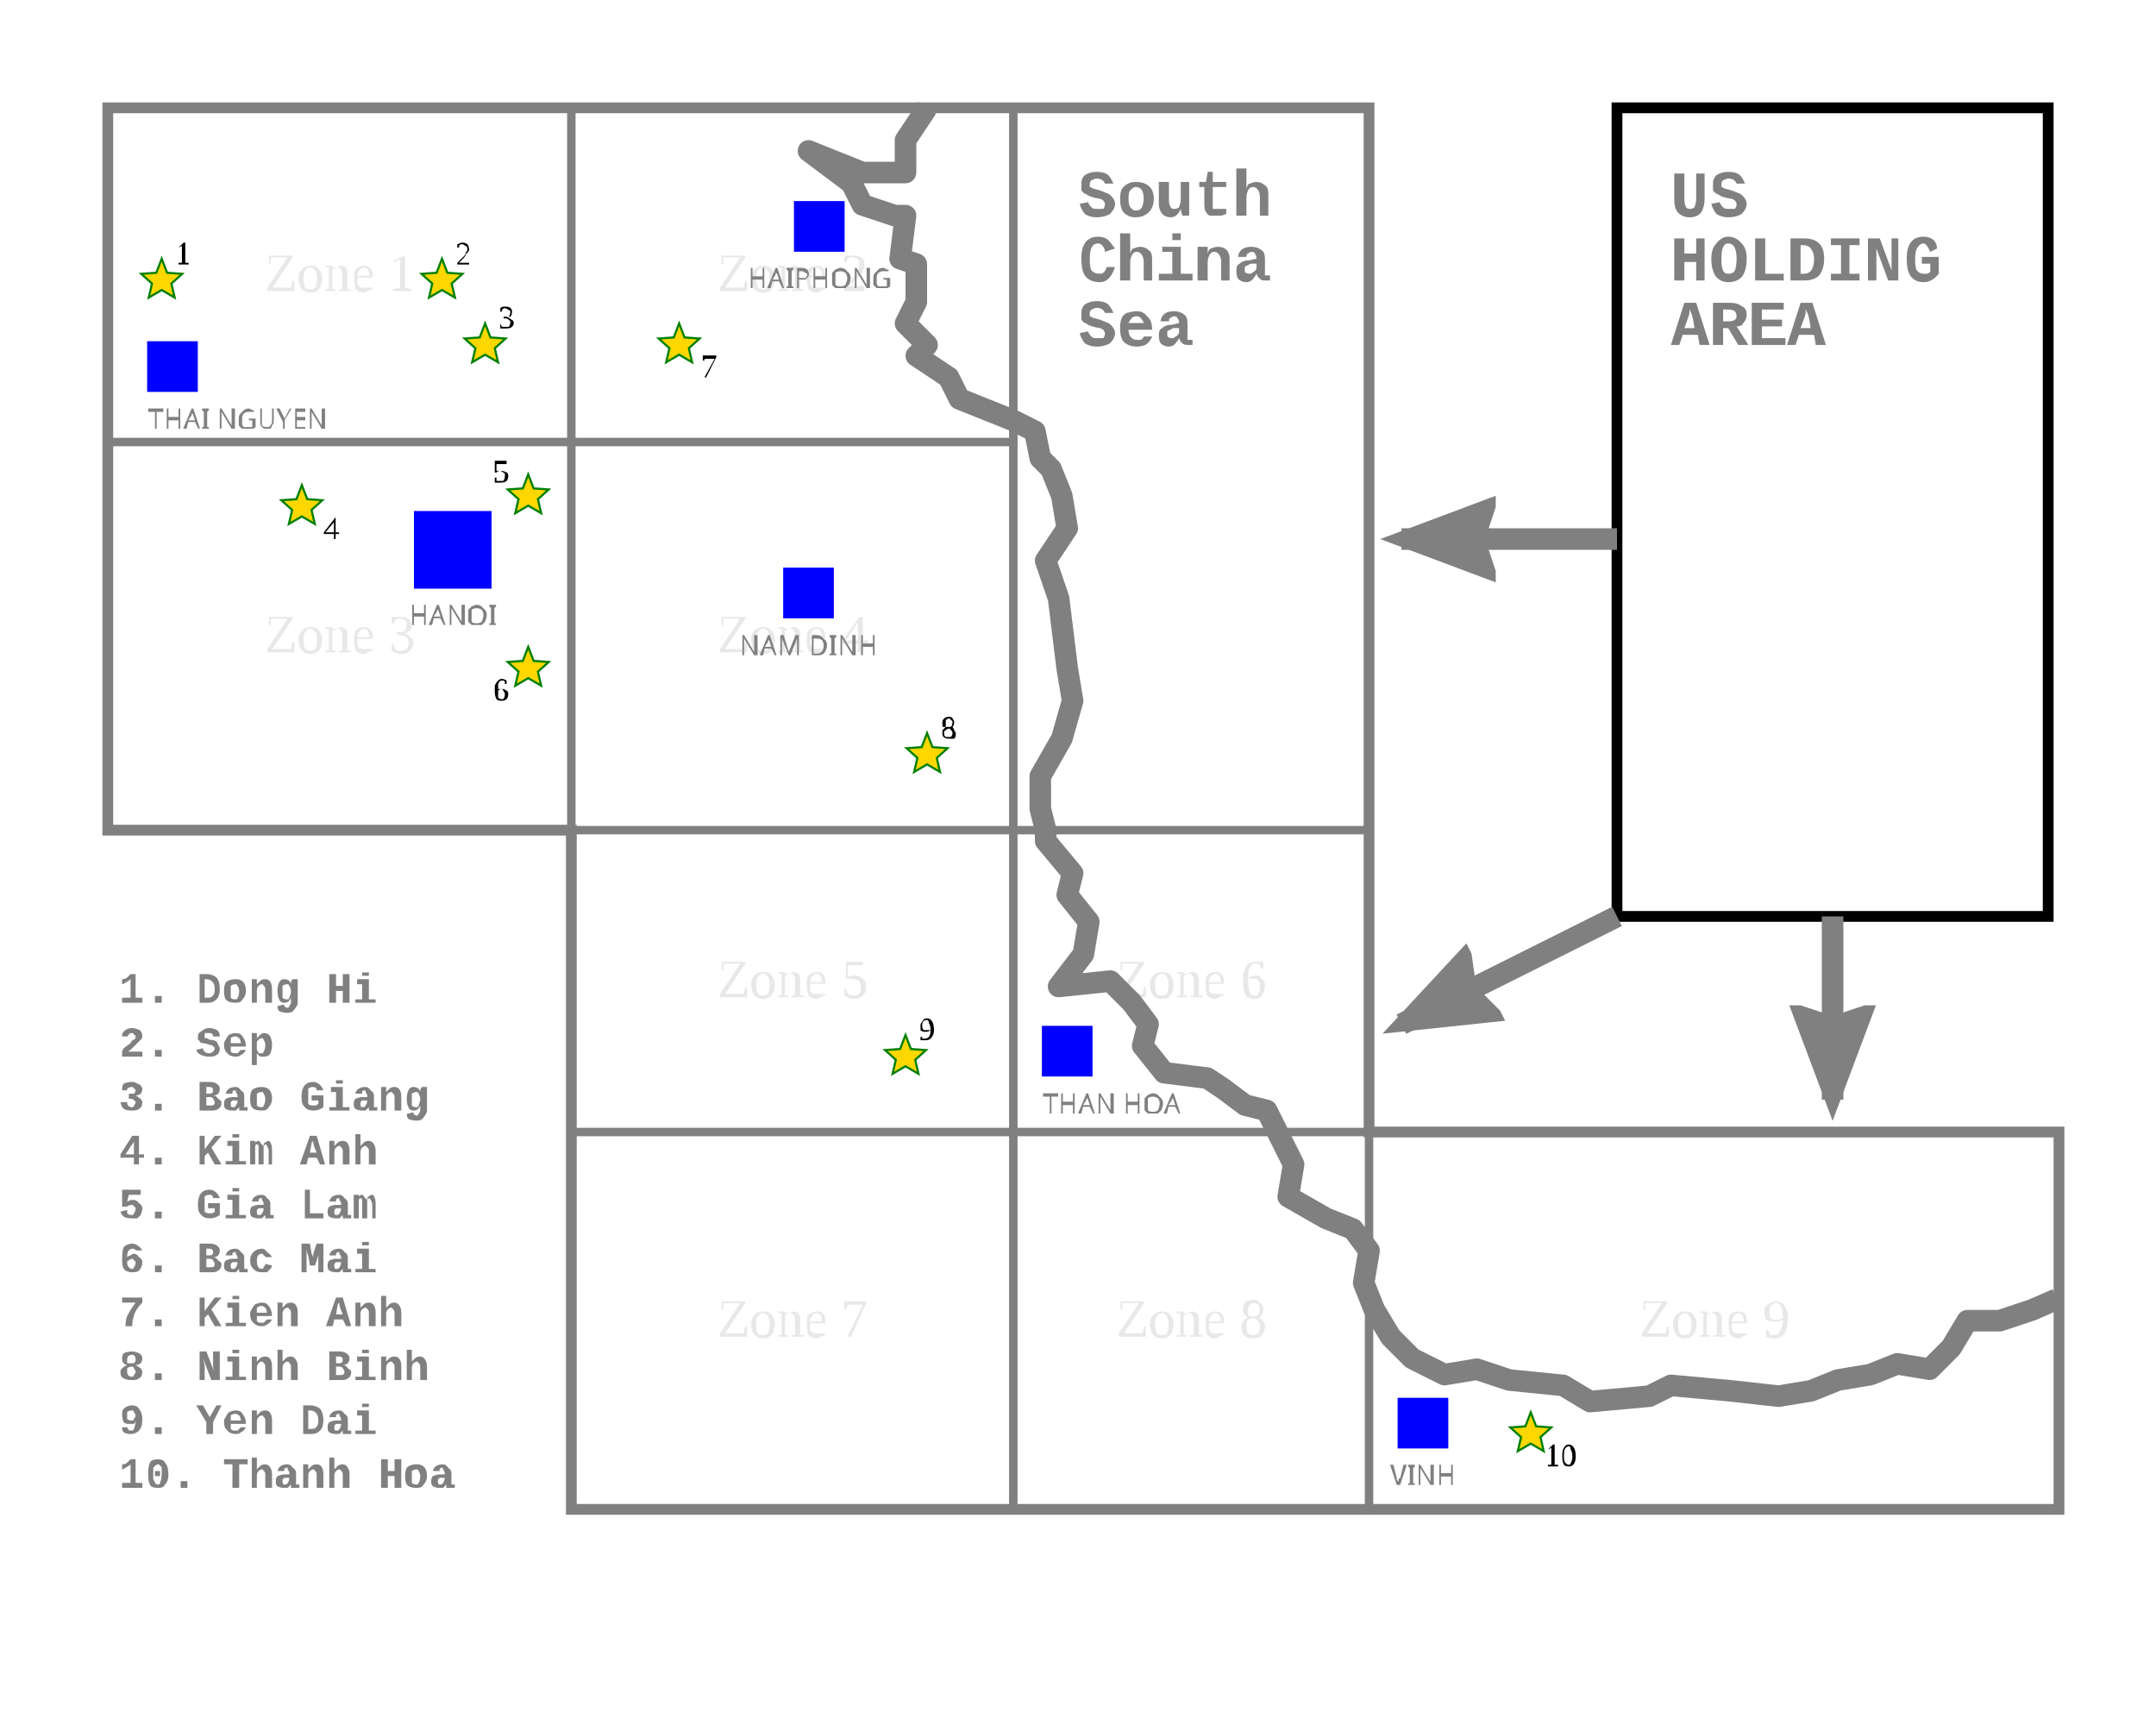
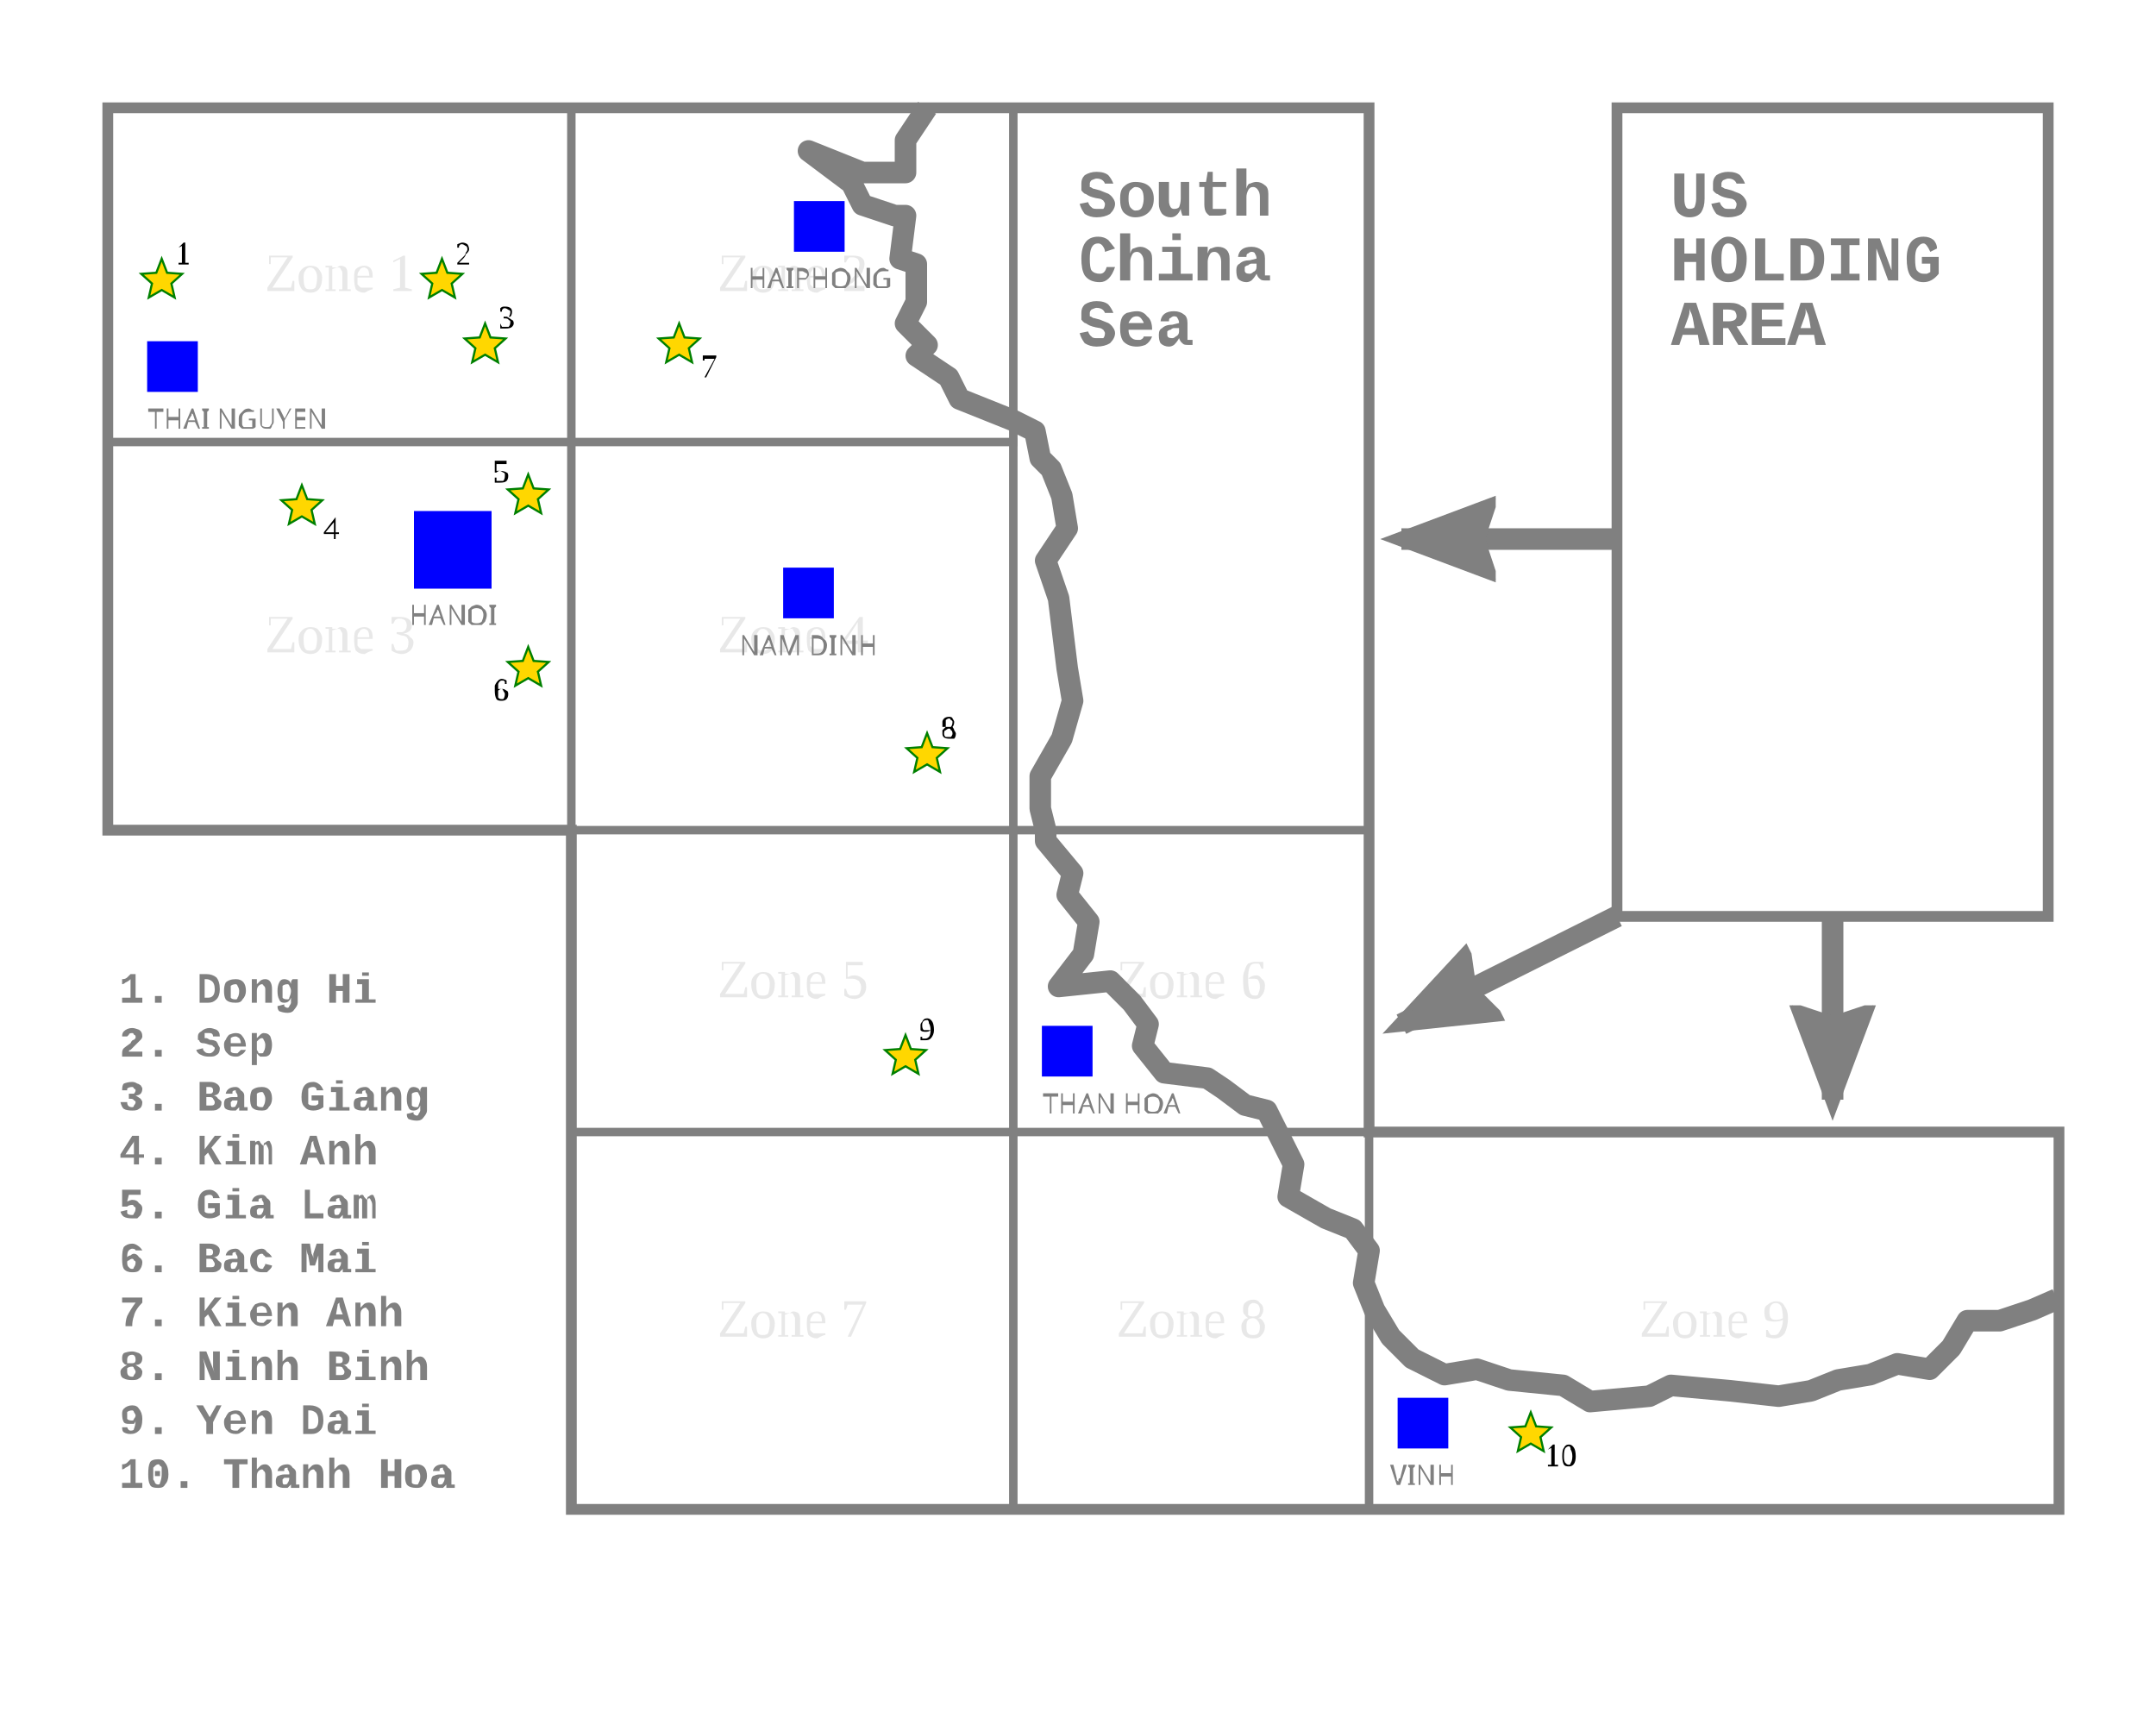
<svg xmlns="http://www.w3.org/2000/svg" width="20.0cm" height="16.0cm" viewBox="0 0 20.0 16.0">
  <rect width="100%" height="100%" fill="none" />
  <g transform="translate(1.0, 1.0)">
    <defs>
      <g transform="scale(0.25)">
        <marker id="arrowhead" viewBox="0 0 80 80" refX="35" refY="25" style="stroke-width: 2px; stroke: gray; fill: gray" markerWidth="2" markerHeight="3" markerUnits="userSpaceOnUse" orient="auto-start-reverse">
          <path d="M 5,25 L 0,40 L 40,25 L 0,10 Z" />
        </marker>
      </g>
    </defs>
    <path d="M 0,0 L 11.7,0 L 11.7,9.5 L 18.1,9.5 L 18.1,13.0 L 4.3,13.0 L 4.3,6.7 L 0,6.7 Z" fill="none" stroke="gray" stroke-width="0.1" />
    <rect x="0" y="0" width="4.3" height="3.1" fill="none" stroke="gray" stroke-width="0.002cm" />
    <text x="2.15" y="1.55" fill="#E8E8E8" font-size="0.5" text-anchor="middle" dy=".3em">Zone 1</text>
    <rect x="4.3" y="0" width="4.1" height="3.1" fill="none" stroke="gray" stroke-width="0.002cm" />
    <text x="6.35" y="1.55" fill="#E8E8E8" font-size="0.5" text-anchor="middle" dy=".3em">Zone 2</text>
    <rect x="8.4" y="0" width="3.3" height="6.7" fill="none" stroke="gray" stroke-width="0.002cm" />
    <text x="10.05" y="3.35" fill="#E8E8E8" font-size="0.5" text-anchor="middle" dy=".3em" />
    <rect x="0" y="3.1" width="4.3" height="3.6" fill="none" stroke="gray" stroke-width="0.002cm" />
    <text x="2.15" y="4.9" fill="#E8E8E8" font-size="0.5" text-anchor="middle" dy=".3em">Zone 3</text>
    <rect x="4.3" y="3.1" width="4.1" height="3.6" fill="none" stroke="gray" stroke-width="0.002cm" />
    <text x="6.35" y="4.9" fill="#E8E8E8" font-size="0.5" text-anchor="middle" dy=".3em">Zone 4</text>
    <rect x="8.4" y="6.7" width="3.3" height="2.8" fill="none" stroke="gray" stroke-width="0.002cm" />
    <text x="10.05" y="8.1" fill="#E8E8E8" font-size="0.5" text-anchor="middle" dy=".3em">Zone 6</text>
    <rect x="4.3" y="6.7" width="4.1" height="2.8" fill="none" stroke="gray" stroke-width="0.002cm" />
    <text x="6.35" y="8.1" fill="#E8E8E8" font-size="0.5" text-anchor="middle" dy=".3em">Zone 5</text>
    <rect x="11.7" y="9.5" width="6.4" height="3.5" fill="none" stroke="gray" stroke-width="0.002cm" />
    <text x="14.9" y="11.25" fill="#E8E8E8" font-size="0.5" text-anchor="middle" dy=".3em">Zone 9</text>
    <rect x="8.4" y="9.5" width="3.3" height="3.5" fill="none" stroke="gray" stroke-width="0.002cm" />
    <text x="10.05" y="11.25" fill="#E8E8E8" font-size="0.5" text-anchor="middle" dy=".3em">Zone 8</text>
    <rect x="4.3" y="9.5" width="4.1" height="3.5" fill="none" stroke="gray" stroke-width="0.002cm" />
    <text x="6.35" y="11.25" fill="#E8E8E8" font-size="0.5" text-anchor="middle" dy=".3em">Zone 7</text>
    <path d="M 7.6,0 7.4,0.3 7.4,0.6 7.0,0.6 6.5,0.4 6.9,0.7 7.0,0.9 7.3,1.0 7.4,1.0 7.35,1.4 7.5,1.45 7.5,1.5 7.5,1.8 7.4,2.0 7.6,2.2 7.5,2.3 7.8,2.5 7.9,2.7 8.4,2.9 8.6,3.0 8.65,3.25 8.75,3.35 8.85,3.6 8.9,3.9 8.7,4.2 8.82,4.55 8.9,5.2 8.95,5.5 8.85,5.85 8.65,6.2 8.65,6.5 8.7,6.7 8.7,6.8 8.95,7.1 8.9,7.3 9.1,7.55 9.05,7.85 8.82,8.15 9.3,8.1 9.5,8.3 9.65,8.5 9.6,8.7 9.8,8.95 10.2,9.0 10.35,9.1 10.55,9.25 10.75,9.3 10.9,9.6 11.0,9.8 10.95,10.1 11.3,10.3 11.55,10.4 11.7,10.6 11.65,10.9 11.75,11.15 11.9,11.4 12.1,11.6 12.4,11.75 12.7,11.7 13.0,11.8 13.5,11.85 13.75,12.0 14.3,11.95 14.5,11.85 15.05,11.9 15.5,11.95 15.8,11.9 16.05,11.8 16.35,11.75 16.6,11.65 16.9,11.7 17.1,11.5 17.25,11.25 17.55,11.25 17.85,11.15 18.08,11.05" fill="none" stroke="gray" stroke-width="0.2" stroke-linejoin="round" />
    <polygon points="0.5,1.4 0.55,1.53 0.69,1.54 0.59,1.63 0.62,1.76 0.5,1.69 0.38,1.76 0.41,1.63 0.31,1.54 0.45,1.53" fill="gold" stroke="green" stroke-width="0.02" />
    <text x="0.7" y="1.45" font-size="0.3" fill="black" text-anchor="middle">1</text>
    <polygon points="3.1,1.4 3.15,1.53 3.29,1.54 3.19,1.63 3.22,1.76 3.1,1.69 2.98,1.76 3.01,1.63 2.91,1.54 3.05,1.53" fill="gold" stroke="green" stroke-width="0.02" />
    <text x="3.3" y="1.45" font-size="0.3" fill="black" text-anchor="middle">2</text>
    <polygon points="3.5,2.0 3.55,2.13 3.69,2.14 3.59,2.23 3.62,2.36 3.5,2.29 3.38,2.36 3.41,2.23 3.31,2.14 3.45,2.13" fill="gold" stroke="green" stroke-width="0.02" />
    <text x="3.7" y="2.05" font-size="0.3" fill="black" text-anchor="middle">3</text>
    <polygon points="1.8,3.5 1.85,3.63 1.99,3.64 1.89,3.73 1.92,3.86 1.8,3.79 1.68,3.86 1.71,3.73 1.61,3.64 1.75,3.63" fill="gold" stroke="green" stroke-width="0.02" />
    <text x="2.08" y="4.0" font-size="0.3" fill="black" text-anchor="middle">4</text>
    <polygon points="3.9,3.4 3.95,3.53 4.09,3.54 3.99,3.63 4.02,3.76 3.9,3.69 3.78,3.76 3.81,3.63 3.71,3.54 3.85,3.53" fill="gold" stroke="green" stroke-width="0.02" />
    <text x="3.65" y="3.48" font-size="0.3" fill="black" text-anchor="middle">5</text>
    <polygon points="3.9,5.0 3.95,5.13 4.09,5.14 3.99,5.23 4.02,5.36 3.9,5.29 3.78,5.36 3.81,5.23 3.71,5.14 3.85,5.13" fill="gold" stroke="green" stroke-width="0.02" />
    <text x="3.65" y="5.5" font-size="0.3" fill="black" text-anchor="middle">6</text>
    <polygon points="5.3,2.0 5.35,2.13 5.49,2.14 5.39,2.23 5.42,2.36 5.3,2.29 5.18,2.36 5.21,2.23 5.11,2.14 5.25,2.13" fill="gold" stroke="green" stroke-width="0.02" />
    <text x="5.58" y="2.5" font-size="0.3" fill="black" text-anchor="middle">7</text>
    <polygon points="7.6,5.8 7.65,5.93 7.79,5.94 7.69,6.03 7.72,6.16 7.6,6.09 7.48,6.16 7.51,6.03 7.41,5.94 7.55,5.93" fill="gold" stroke="green" stroke-width="0.02" />
    <text x="7.8" y="5.85" font-size="0.3" fill="black" text-anchor="middle">8</text>
    <polygon points="7.4,8.6 7.45,8.73 7.59,8.74 7.49,8.83 7.52,8.96 7.4,8.89 7.28,8.96 7.31,8.83 7.21,8.74 7.35,8.73" fill="gold" stroke="green" stroke-width="0.02" />
    <text x="7.6" y="8.65" font-size="0.3" fill="black" text-anchor="middle">9</text>
    <polygon points="13.2,12.1 13.25,12.23 13.39,12.24 13.29,12.33 13.32,12.46 13.2,12.39 13.08,12.46 13.11,12.33 13.01,12.24 13.15,12.23" fill="gold" stroke="green" stroke-width="0.02" />
    <text x="13.48" y="12.6" font-size="0.3" fill="black" text-anchor="middle">10</text>
    <polygon points="0.375,2.175 0.825,2.175 0.825,2.625 0.375,2.625" fill="blue" stroke="blue" stroke-width="0.02" />
    <text x="0.375" y="2.975" text-anchor="start" font-family="sans-serif" font-size="0.25" fill="gray">THAI NGUYEN</text>
    <polygon points="6.375,0.875 6.825,0.875 6.825,1.325 6.375,1.325" fill="blue" stroke="blue" stroke-width="0.02" />
    <text x="6.6" y="1.675" text-anchor="middle" font-family="sans-serif" font-size="0.25" fill="gray">HAIPHONG</text>
    <polygon points="2.85,3.75 3.55,3.75 3.55,4.45 2.85,4.45" fill="blue" stroke="blue" stroke-width="0.02" />
    <text x="3.2" y="4.8" text-anchor="middle" font-family="sans-serif" font-size="0.25" fill="gray">HANOI</text>
    <polygon points="6.275,4.275 6.725,4.275 6.725,4.725 6.275,4.725" fill="blue" stroke="blue" stroke-width="0.02" />
    <text x="6.5" y="5.075" text-anchor="middle" font-family="sans-serif" font-size="0.25" fill="gray">NAM DINH</text>
    <polygon points="8.675,8.525 9.125,8.525 9.125,8.975 8.675,8.975" fill="blue" stroke="blue" stroke-width="0.02" />
    <text x="8.675" y="9.325" text-anchor="start" font-family="sans-serif" font-size="0.25" fill="gray">THAN HOA</text>
    <polygon points="11.975,11.975 12.425,11.975 12.425,12.425 11.975,12.425" fill="blue" stroke="blue" stroke-width="0.02" />
    <text x="12.2" y="12.775" text-anchor="middle" font-family="sans-serif" font-size="0.25" fill="gray">VINH</text>
    <text x="0.1" y="8.3" font-size="0.4" fill="gray" font-weight="bold" font-family="'Courier New', Courier, monospace">1. Dong Hi</text>
    <text x="0.1" y="8.8" font-size="0.4" fill="gray" font-weight="bold" font-family="'Courier New', Courier, monospace">2. Sep</text>
    <text x="0.1" y="9.3" font-size="0.4" fill="gray" font-weight="bold" font-family="'Courier New', Courier, monospace">3. Bao Giang</text>
    <text x="0.1" y="9.8" font-size="0.4" fill="gray" font-weight="bold" font-family="'Courier New', Courier, monospace">4. Kim Anh</text>
    <text x="0.1" y="10.3" font-size="0.4" fill="gray" font-weight="bold" font-family="'Courier New', Courier, monospace">5. Gia Lam</text>
    <text x="0.1" y="10.8" font-size="0.4" fill="gray" font-weight="bold" font-family="'Courier New', Courier, monospace">6. Bac Mai</text>
    <text x="0.1" y="11.3" font-size="0.4" fill="gray" font-weight="bold" font-family="'Courier New', Courier, monospace">7. Kien Anh</text>
    <text x="0.1" y="11.8" font-size="0.4" fill="gray" font-weight="bold" font-family="'Courier New', Courier, monospace">8. Ninh Binh</text>
    <text x="0.1" y="12.3" font-size="0.4" fill="gray" font-weight="bold" font-family="'Courier New', Courier, monospace">9. Yen Dai</text>
    <text x="0.1" y="12.8" font-size="0.4" fill="gray" font-weight="bold" font-family="'Courier New', Courier, monospace">10. Thanh Hoa</text>
-     <path d="M 14.0,0 L 18.0,0 L 18.0,7.5 L 14.0,7.5 Z" fill="none" stroke="black" stroke-width="0.1" />
+     <path d="M 14.0,0 L 18.0,0 L 18.0,7.5 L 14.0,7.5 Z" fill="none" stroke="gray" stroke-width="0.1" />
    <text x="14.5" y="1.0" font-size="0.6" fill="gray" text-anchor="left" font-weight="bold" font-family="'Courier New', Courier, monospace">US</text>
    <text x="14.5" y="1.6" font-size="0.6" fill="gray" text-anchor="left" font-weight="bold" font-family="'Courier New', Courier, monospace">HOLDING</text>
    <text x="14.5" y="2.2" font-size="0.6" fill="gray" text-anchor="left" font-weight="bold" font-family="'Courier New', Courier, monospace">AREA</text>
    <path d="M 14.0, 4.0 L 12.0, 4.0" fill="gray" stroke="gray" stroke-width="0.2" marker-end="url(#arrowhead)" />
    <path d="M 14.0, 7.5 L 12.0, 8.5" fill="gray" stroke="gray" stroke-width="0.2" marker-end="url(#arrowhead)" />
    <path d="M 16.0, 7.5 L 16.0, 9.2" fill="gray" stroke="gray" stroke-width="0.2" marker-end="url(#arrowhead)" />
    <text x="9.0" y="1.0" font-size="0.6" fill="gray" font-weight="bold" font-family="'Courier New', Courier, monospace" text-anchor="left">South</text>
    <text x="9.0" y="1.6" font-size="0.6" fill="gray" font-weight="bold" font-family="'Courier New', Courier, monospace" text-anchor="left">China</text>
    <text x="9.0" y="2.2" font-size="0.6" fill="gray" font-weight="bold" font-family="'Courier New', Courier, monospace" text-anchor="left">Sea</text>
  </g>
</svg>
